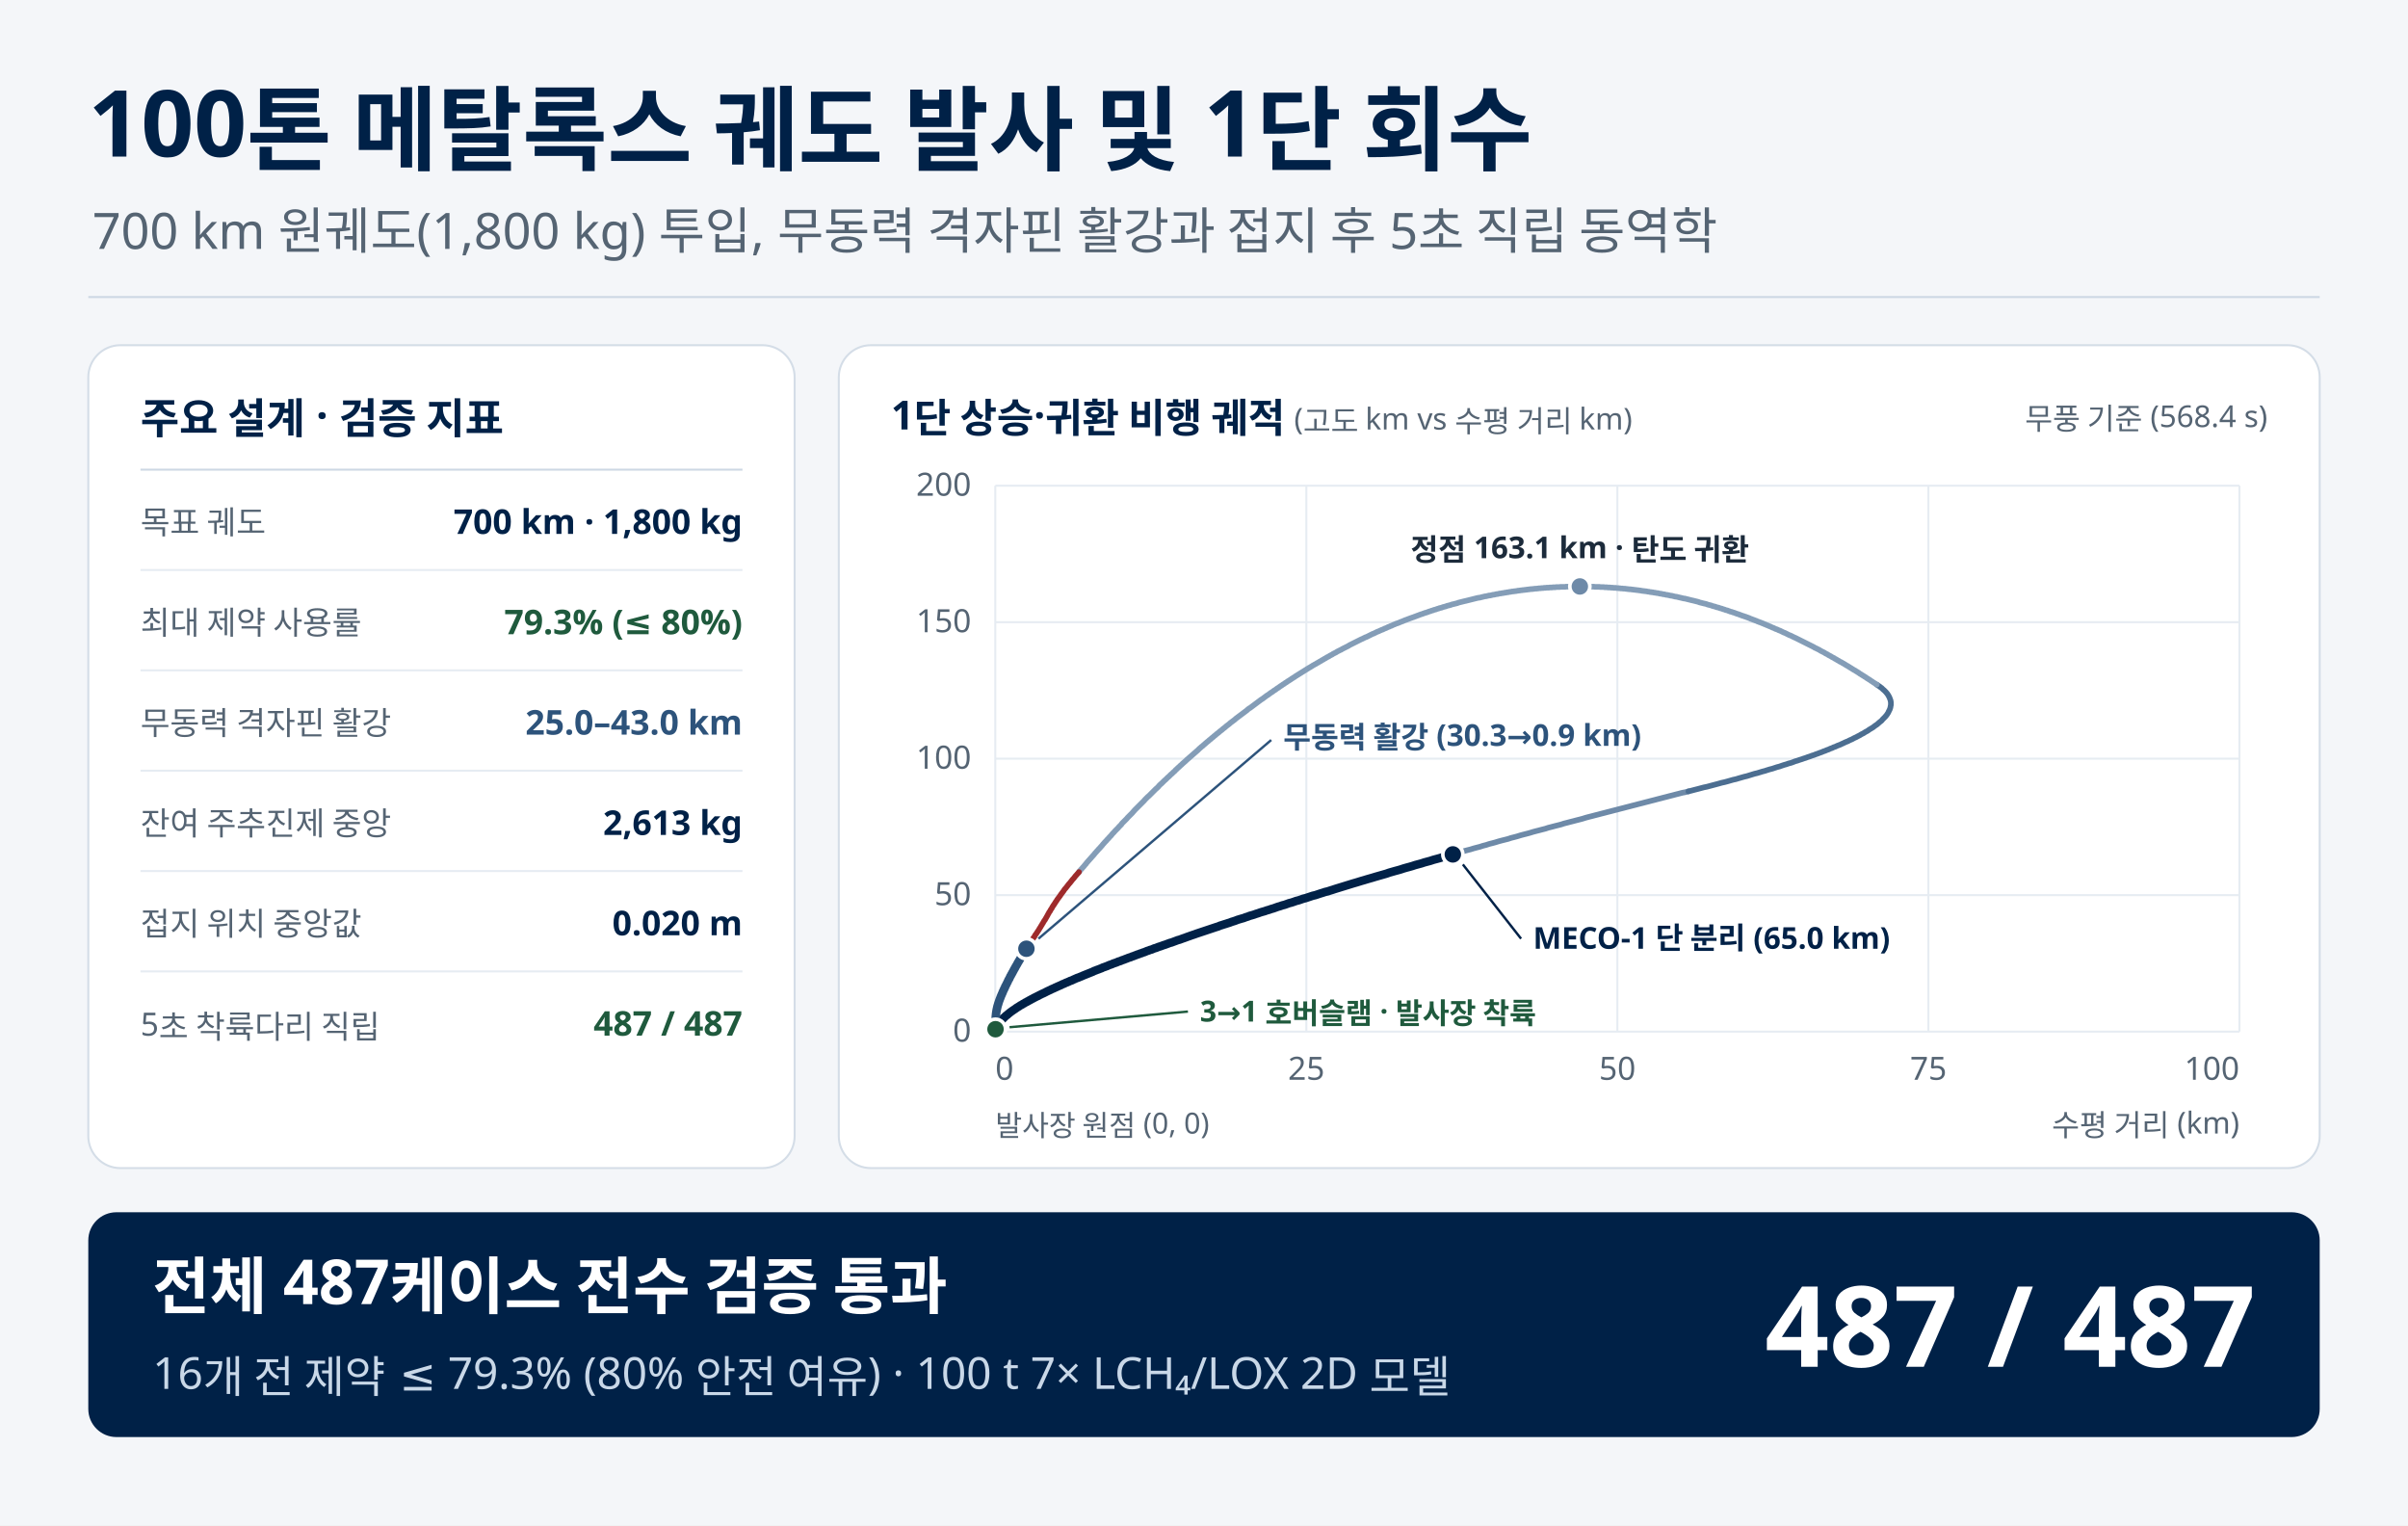
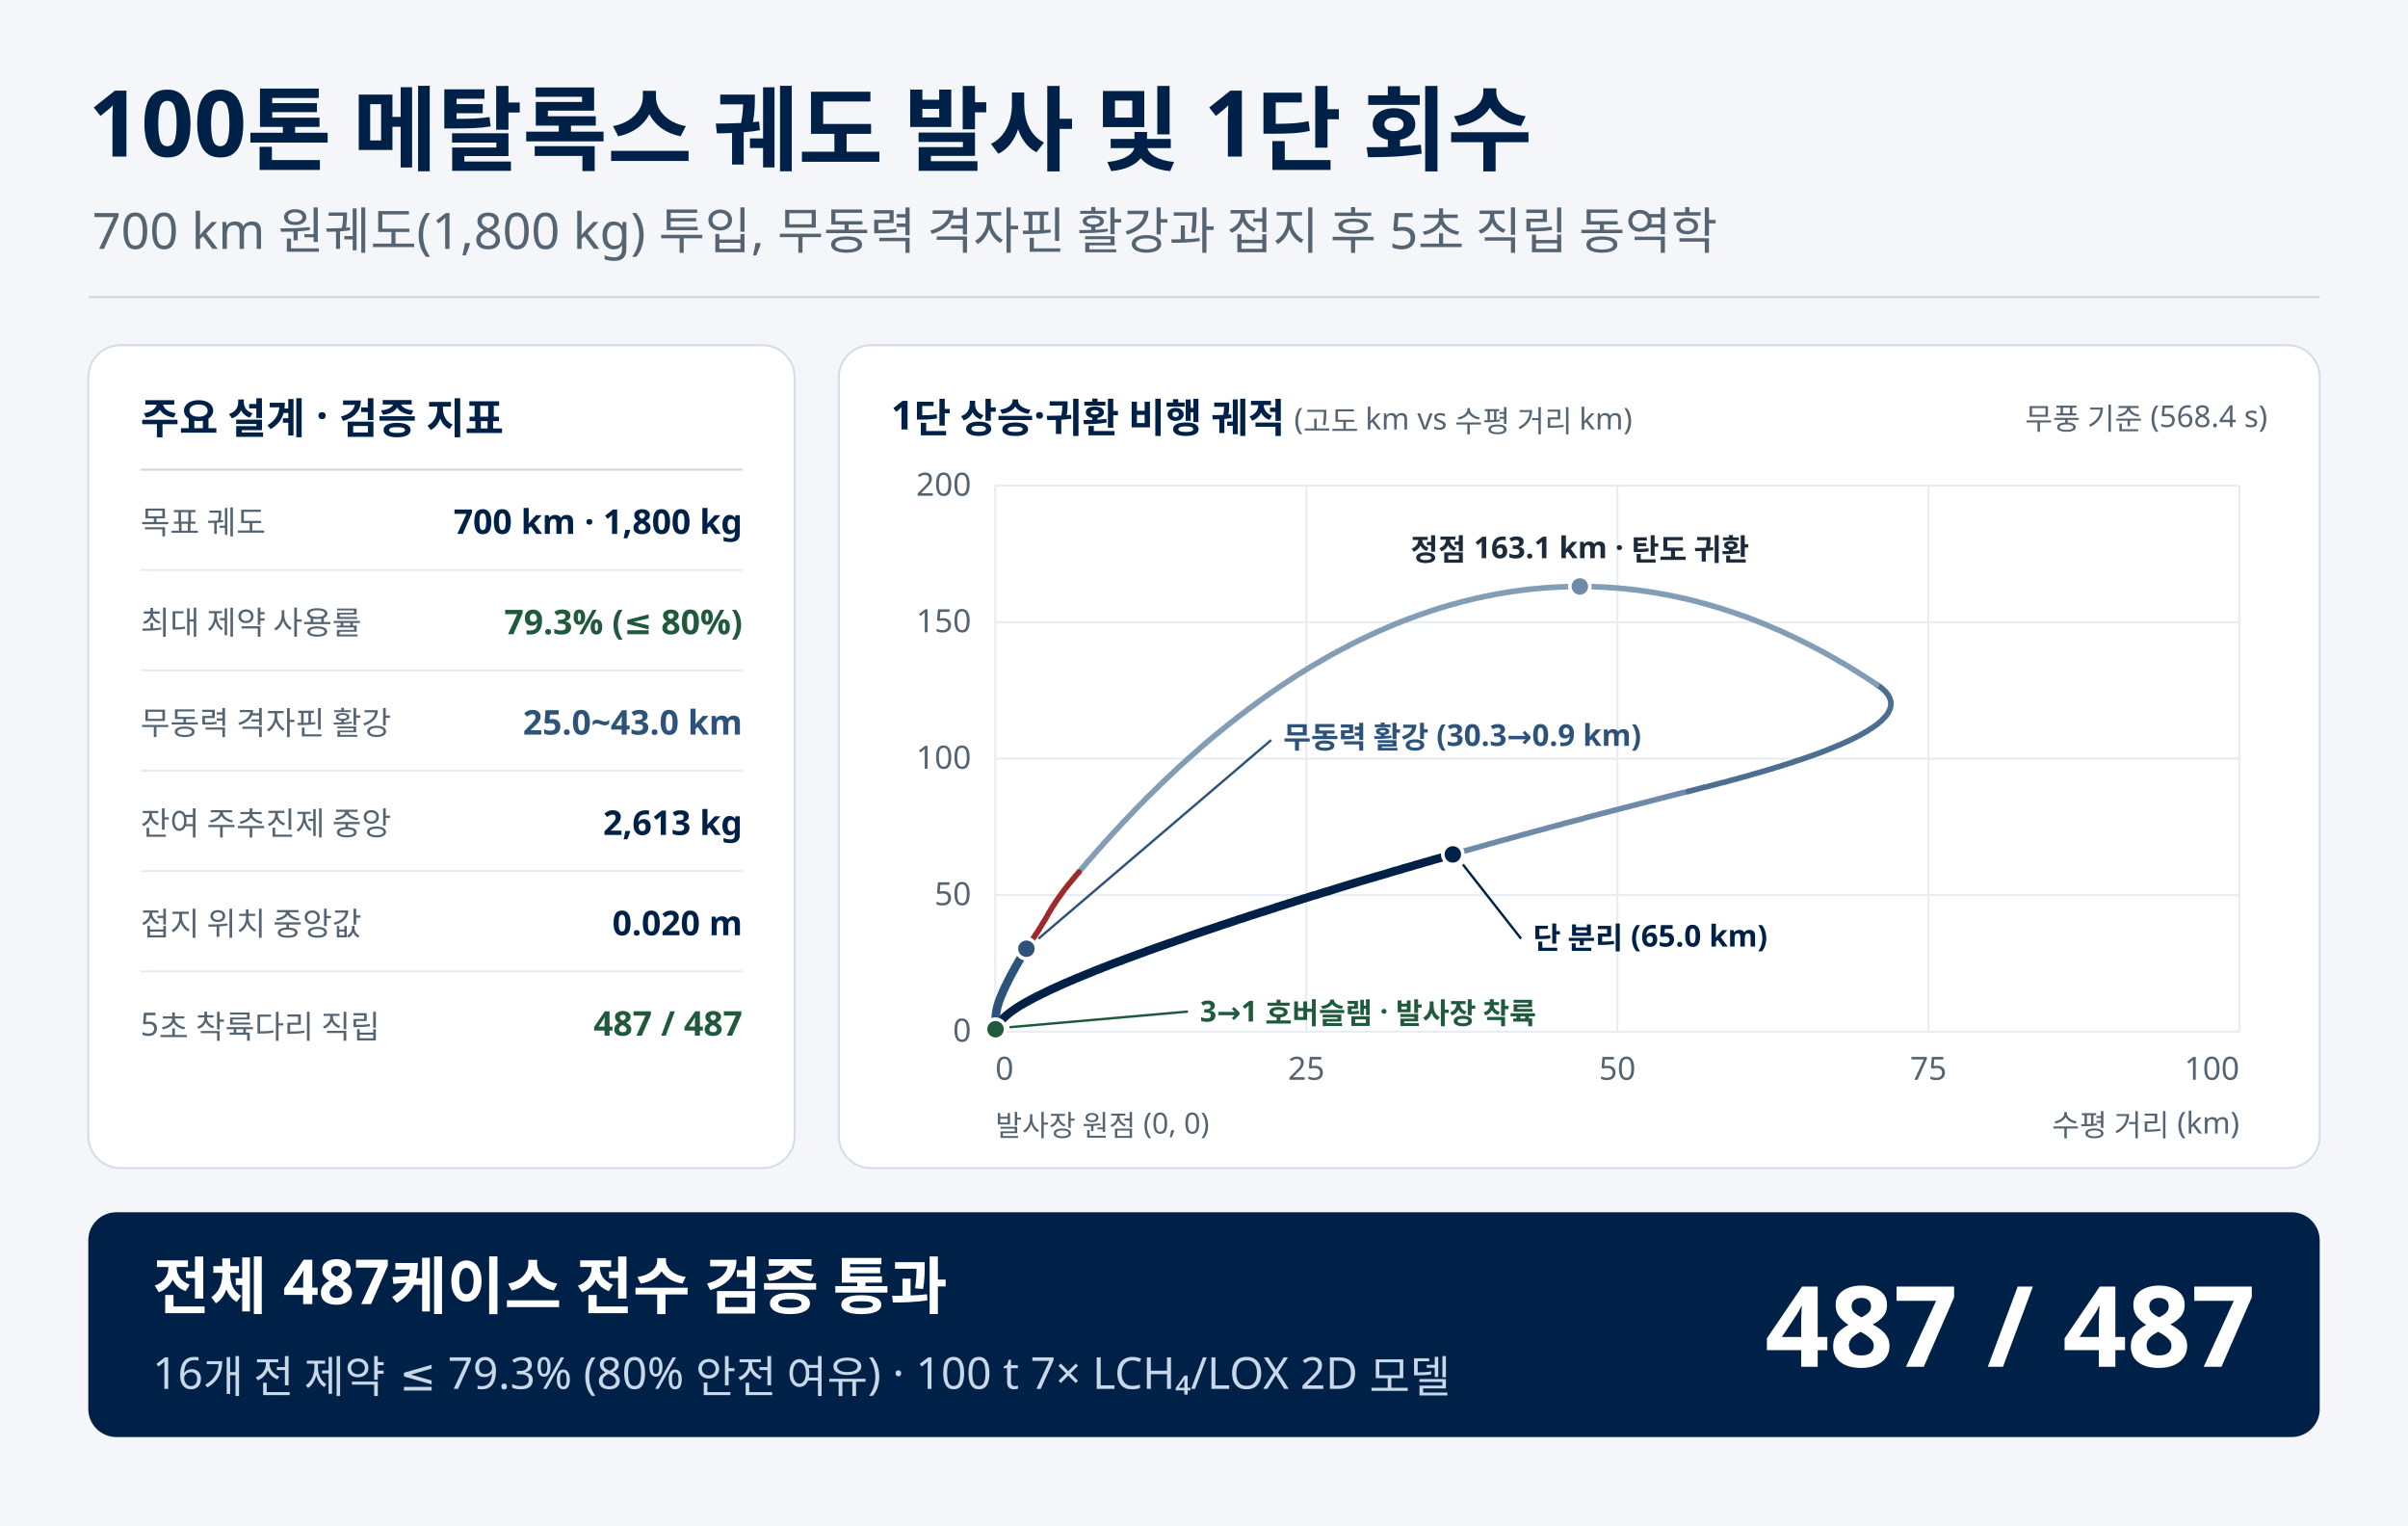
<svg xmlns="http://www.w3.org/2000/svg" width="1200" height="760" viewBox="0 0 1200 760" role="img" aria-labelledby="title desc">
  <style>text{font-family:'Noto Sans KR','Malgun Gothic','Apple SD Gothic Neo','Segoe UI',sans-serif;font-variant-numeric:tabular-nums}</style>
  <rect width="1200" height="760" fill="#F4F6F9" />
  <text x="44" y="78" font-size="46" fill="#002147" font-weight="750">100톤 메탈록스 궤도 발사 및 1단 회수</text>
  <text x="46" y="124" font-size="25" fill="#556473">700 km 원궤도(1,800 kg) 투입, 무동력 격자핀 활강과 접지 후 5초 직립 동역학</text>
  <line x1="44" y1="148" x2="1156" y2="148" stroke="#CDD8E4" stroke-width="1" />
  <rect x="44" y="172" width="352" height="410" rx="16" fill="#FFFFFF" stroke="#D4DDE7" stroke-width="1" />
  <text x="70" y="216" font-size="21" fill="#002147" font-weight="700">주요 설계 · 검증 지표</text>
  <line x1="70" y1="234" x2="370" y2="234" stroke="#CDD8E4" stroke-width="1" />
  <text x="70" y="266" font-size="16" fill="#556473">목표 궤도</text>
  <text x="370" y="266" font-size="17" fill="#002147" font-weight="700" text-anchor="end">700 km · 1,800 kg</text>
  <line x1="70" y1="284" x2="370" y2="284" stroke="#E6ECF2" stroke-width="1" />
  <text x="70" y="316" font-size="16" fill="#556473">최대 제약 사용률</text>
  <text x="370" y="316" font-size="17" fill="#1F5A3D" font-weight="700" text-anchor="end">79.3% (≤ 80%)</text>
  <line x1="70" y1="334" x2="370" y2="334" stroke="#E6ECF2" stroke-width="1" />
  <text x="70" y="366" font-size="16" fill="#556473">무동력 격자핀 활강</text>
-   <text x="370" y="366" font-size="17" fill="#2D537B" font-weight="700" text-anchor="end">25.0–43.0 km</text>
+   <text x="370" y="366" font-size="17" fill="#2D537B" font-weight="700" text-anchor="end">25.0~43.0 km</text>
  <line x1="70" y1="384" x2="370" y2="384" stroke="#E6ECF2" stroke-width="1" />
  <text x="70" y="416" font-size="16" fill="#556473">잔여 주추진제 중앙</text>
  <text x="370" y="416" font-size="17" fill="#002147" font-weight="700" text-anchor="end">2,613 kg</text>
  <line x1="70" y1="434" x2="370" y2="434" stroke="#E6ECF2" stroke-width="1" />
  <text x="70" y="466" font-size="16" fill="#556473">접지 위치 중앙값</text>
  <text x="370" y="466" font-size="17" fill="#002147" font-weight="700" text-anchor="end">0.020 m</text>
  <line x1="70" y1="484" x2="370" y2="484" stroke="#E6ECF2" stroke-width="1" />
  <text x="70" y="516" font-size="16" fill="#556473">5초 착륙다리 직립</text>
  <text x="370" y="516" font-size="17" fill="#1F5A3D" font-weight="700" text-anchor="end">487 / 487</text>
  <rect x="418" y="172" width="738" height="410" rx="16" fill="#FFFFFF" stroke="#D4DDE7" stroke-width="1" />
  <text x="444" y="214" font-size="20" fill="#002147" font-weight="700">1단 상승·귀환 비행 궤적 <tspan font-size="15" fill="#556473" font-weight="400">(고도 km vs 수평 거리 km)</tspan>
  </text>
  <text x="1130" y="214" font-size="15" fill="#556473" text-anchor="end">무풍 기준 (568.4 s)</text>
  <line x1="496" y1="514.0" x2="1116" y2="514.0" stroke="#E6ECF2" stroke-width="1" />
  <text x="484" y="519.0" font-size="16" fill="#556473" text-anchor="end">0</text>
  <line x1="496" y1="446.0" x2="1116" y2="446.0" stroke="#E6ECF2" stroke-width="1" />
  <text x="484" y="451.0" font-size="16" fill="#556473" text-anchor="end">50</text>
  <line x1="496" y1="378.0" x2="1116" y2="378.0" stroke="#E6ECF2" stroke-width="1" />
  <text x="484" y="383.0" font-size="16" fill="#556473" text-anchor="end">100</text>
  <line x1="496" y1="310.0" x2="1116" y2="310.0" stroke="#E6ECF2" stroke-width="1" />
  <text x="484" y="315.0" font-size="16" fill="#556473" text-anchor="end">150</text>
  <line x1="496" y1="242.0" x2="1116" y2="242.0" stroke="#E6ECF2" stroke-width="1" />
  <text x="484" y="247.0" font-size="16" fill="#556473" text-anchor="end">200</text>
  <line x1="496.0" y1="242" x2="496.0" y2="514" stroke="#E6ECF2" stroke-width="1" />
  <text x="496.0" y="538" font-size="16" fill="#556473" text-anchor="start">0</text>
  <line x1="651.0" y1="242" x2="651.0" y2="514" stroke="#E6ECF2" stroke-width="1" />
  <text x="651.0" y="538" font-size="16" fill="#556473" text-anchor="middle">25</text>
  <line x1="806.0" y1="242" x2="806.0" y2="514" stroke="#E6ECF2" stroke-width="1" />
  <text x="806.0" y="538" font-size="16" fill="#556473" text-anchor="middle">50</text>
  <line x1="961.0" y1="242" x2="961.0" y2="514" stroke="#E6ECF2" stroke-width="1" />
  <text x="961.0" y="538" font-size="16" fill="#556473" text-anchor="middle">75</text>
  <line x1="1116.0" y1="242" x2="1116.0" y2="514" stroke="#E6ECF2" stroke-width="1" />
  <text x="1116.0" y="538" font-size="16" fill="#556473" text-anchor="end">100</text>
  <polyline points="496.0,514.0 496.0,514.0 496.0,514.0 496.0,514.0 496.0,514.0 496.0,514.0 496.0,514.0 496.0,514.0 496.0,514.0 496.0,514.0 496.0,514.0 496.0,514.0 496.0,514.0 496.0,513.9 496.0,513.9 496.0,513.9 496.0,513.9 496.0,513.9 496.0,513.9 496.0,513.9 496.0,513.9 496.0,513.9 496.0,513.9 496.0,513.9 496.0,513.9 496.0,513.8 496.0,513.8 496.0,513.8 496.0,513.8 496.0,513.8 496.0,513.8 496.0,513.8 496.0,513.7 496.0,513.7 496.0,513.7 496.0,513.7 496.0,513.7 496.0,513.7 496.0,513.7 496.0,513.6 496.0,513.6 496.0,513.6 496.0,513.6 496.0,513.6 496.0,513.5 496.0,513.5 496.0,513.5 496.0,513.5 496.0,513.4 496.0,513.4 496.0,513.4 496.0,513.4 496.0,513.4 496.0,513.3 496.0,513.3 496.0,513.3 496.0,513.2 496.0,513.2 496.0,513.2 496.0,513.2 496.0,513.1 496.0,513.1 496.0,513.1 496.0,513.0 496.0,513.0 496.0,513.0 496.1,512.9 496.1,512.9 496.1,512.9 496.1,512.8 496.1,512.8 496.1,512.8 496.1,512.7 496.1,512.7 496.1,512.7 496.1,512.6 496.1,512.6 496.2,512.6 496.2,512.5 496.2,512.5 496.2,512.4 496.2,512.4 496.2,512.4 496.3,512.3 496.3,512.3 496.3,512.2 496.3,512.2 496.3,512.1 496.3,512.1 496.4,512.1 496.4,512.0 496.4,512.0 496.4,511.9 496.5,511.9 496.5,511.8 496.5,511.8 496.5,511.7 496.6,511.7 496.6,511.6 496.6,511.6 496.6,511.5 496.7,511.5 496.7,511.4 496.7,511.4 496.8,511.3 496.8,511.3 496.8,511.2 496.9,511.1 496.9,511.1 496.9,511.0 497.0,511.0 497.0,510.9 497.0,510.9 497.1,510.8 497.1,510.7 497.2,510.7 497.2,510.6 497.2,510.6 497.3,510.5 497.3,510.4 497.4,510.4 497.4,510.3 497.5,510.2 497.5,510.2 497.5,510.1 497.6,510.0 497.6,510.0 497.7,509.9 497.8,509.8 497.8,509.8 497.9,509.7 497.9,509.6 498.0,509.6 498.0,509.5 498.1,509.4 498.1,509.3 498.2,509.3 498.3,509.2 498.3,509.1 498.4,509.1 498.5,509.0 498.5,508.9 498.6,508.8 498.7,508.7 498.7,508.7 498.8,508.6 498.9,508.5 499.0,508.4 499.0,508.3 499.1,508.3 499.2,508.2 499.3,508.1 499.3,508.0 499.4,507.9 499.5,507.8 499.6,507.8 499.7,507.7 499.8,507.6 499.8,507.5 499.9,507.4 500.0,507.3 500.1,507.2 500.2,507.1 500.3,507.1 500.4,507.0 500.5,506.9 500.6,506.8 500.7,506.7 500.8,506.6 500.9,506.5 501.0,506.4 501.1,506.3 501.2,506.2 501.3,506.1 501.4,506.0 501.5,506.0 501.6,505.9 501.8,505.8 501.9,505.7 502.0,505.6 502.1,505.5 502.2,505.4 502.3,505.3 502.4,505.2 502.6,505.1 502.7,505.0 502.8,504.9 502.9,504.8 503.1,504.7 503.2,504.6 503.3,504.5 503.4,504.4 503.6,504.3 503.7,504.2 503.8,504.1 504.0,504.0 504.1,503.9 504.3,503.8 504.4,503.7 504.5,503.6 504.7,503.5 504.8,503.4 505.0,503.3 505.1,503.2 505.3,503.1 505.4,503.0 505.6,502.9 505.7,502.8 505.9,502.7 506.0,502.6 506.2,502.5 506.4,502.3 506.5,502.2 506.7,502.1 506.9,502.0 507.0,501.9 507.2,501.8 507.4,501.7 507.5,501.6 507.7,501.5 507.9,501.4 508.1,501.2 508.3,501.1 508.4,501.0 508.6,500.9 508.8,500.8 509.0,500.7 509.2,500.6 509.4,500.5 509.6,500.3 509.8,500.2 510.0,500.1 510.2,500.0 510.4,499.9 510.6,499.8 510.8,499.6 511.0,499.5 511.2,499.4 511.4,499.3 511.7,499.2 511.9,499.0 512.1,498.9 512.3,498.8 512.6,498.7 512.8,498.5 513.0,498.4 513.2,498.3 513.5,498.2 513.7,498.0 514.0,497.9 514.2,497.8 514.5,497.6 514.7,497.5 515.0,497.4 515.2,497.2 515.5,497.1 515.7,497.0 516.0,496.8 516.3,496.7 516.5,496.6 516.8,496.4 517.1,496.3 517.4,496.2 517.6,496.0 517.9,495.9 518.2,495.7 518.5,495.6 518.8,495.4 519.1,495.3 519.4,495.1 519.7,495.0 520.0,494.9 520.3,494.7 520.6,494.6 520.9,494.4 521.2,494.3 521.5,494.1 521.9,493.9 522.2,493.8 522.5,493.6 522.8,493.5 523.2,493.3 523.5,493.2 523.8,493.0 524.2,492.8 524.5,492.7 524.9,492.5 525.2,492.4 525.6,492.2 525.9,492.0 526.3,491.9 526.7,491.7 527.0,491.5 527.4,491.4 527.8,491.2 528.2,491.0 528.6,490.9 528.9,490.7 529.3,490.5 529.7,490.3 530.1,490.2 530.5,490.0 530.9,489.8 531.3,489.6 531.7,489.5 532.1,489.3 532.6,489.1 533.0,488.9 533.4,488.7 533.8,488.6 534.3,488.4 534.7,488.2 535.1,488.0 535.6,487.8 536.0,487.6 536.5,487.4 536.9,487.2 537.4,487.1 537.8,486.9 538.3,486.7 538.8,486.5 539.3,486.3 539.7,486.1 540.2,485.9 540.7,485.7 541.2,485.5 541.7,485.3 542.2,485.1 542.7,484.9 543.2,484.7 543.7,484.5 544.2,484.3 544.7,484.1 545.2,483.8 545.8,483.6 546.3,483.4 546.8,483.2 547.4,483.0 547.9,482.8 548.4,482.6 549.0,482.4 549.5,482.1 550.1,481.9 550.7,481.7 551.2,481.5 551.8,481.3 552.4,481.0 552.9,480.8 553.5,480.6 554.1,480.4 554.7,480.1 555.3,479.9 555.9,479.7 556.5,479.5 557.1,479.2 557.7,479.0 558.4,478.8 559.0,478.5 559.6,478.3 560.2,478.1 560.9,477.8 561.5,477.6 562.2,477.3 562.8,477.1 563.5,476.9 564.1,476.6 564.8,476.4 565.5,476.1 566.1,475.9 566.8,475.6 567.5,475.4 568.2,475.1 568.9,474.9 569.6,474.6 570.3,474.4 571.0,474.1 571.7,473.8 572.4,473.6 573.1,473.3 573.9,473.1 574.6,472.8 575.3,472.5 576.1,472.3 576.8,472.0 577.6,471.7 578.3,471.5 579.1,471.2 579.9,470.9 580.6,470.7 581.4,470.4 582.2,470.1 583.0,469.8 583.8,469.6 584.6,469.3 585.4,469.0 586.2,468.7 587.0,468.4 587.8,468.2 588.6,467.9 589.4,467.6 590.3,467.3 591.1,467.0 591.9,466.7 592.8,466.4 593.6,466.1 594.5,465.8 595.4,465.5 596.2,465.2 597.1,464.9 598.0,464.6 598.9,464.3 599.8,464.0 600.7,463.7 601.6,463.4 602.5,463.1 603.4,462.8 604.3,462.5 605.2,462.2 606.1,461.9 607.1,461.6 608.0,461.2 609.0,460.9 609.9,460.6 610.9,460.3 611.8,460.0 612.8,459.7 613.8,459.3 614.8,459.0 615.7,458.7 616.7,458.3 617.7,458.0 618.7,457.7 619.8,457.4 620.8,457.0 621.8,456.7 622.8,456.3 623.9,456.0 624.9,455.7 626.0,455.3 627.0,455.0 628.1,454.6 629.1,454.3 630.2,454.0 631.3,453.6 632.4,453.3 633.5,452.9 634.6,452.6 635.7,452.2 636.8,451.8 637.9,451.5 639.0,451.1 640.2,450.8 641.3,450.4 642.4,450.0 643.6,449.7 644.8,449.3 645.9,448.9 647.1,448.6 648.3,448.2 649.4,447.8 650.6,447.5 651.8,447.1 653.0,446.7 654.2,446.3 655.5,446.0 656.7,445.6 657.9,445.2 659.2,444.8 660.4,444.4 661.7,444.1 662.9,443.7 664.2,443.3 665.4,442.9 666.7,442.5 668.0,442.1 669.3,441.7 670.6,441.3 671.9,440.9 673.2,440.5 674.5,440.1 675.9,439.7 677.2,439.3 678.5,438.9 679.9,438.5 681.2,438.1 682.6,437.7 684.0,437.3 685.3,436.9 686.7,436.5 688.1,436.1 689.5,435.7 690.9,435.3 692.3,434.8 693.7,434.4 695.1,434.0 696.6,433.6 698.0,433.2 699.5,432.7 700.9,432.3 702.4,431.9 703.8,431.5 705.3,431.0 706.8,430.6 708.3,430.2 709.8,429.7 711.3,429.3 712.8,428.9 714.3,428.4 715.8,428.0 717.3,427.6 718.9,427.1 720.4,426.7 722.0,426.2 723.5,425.8 725.0,425.4" fill="none" stroke="#002147" stroke-width="4.2" stroke-linecap="round" stroke-linejoin="round" />
  <polyline points="725.0,425.4 726.6,424.9 728.1,424.5 729.7,424.0 731.2,423.6 732.8,423.2 734.4,422.7 735.9,422.3 737.5,421.9 739.0,421.4 740.6,421.0 742.1,420.5 743.7,420.1 745.2,419.7 746.8,419.2 748.3,418.8 749.9,418.4 751.5,418.0 753.0,417.5 754.6,417.1 756.1,416.7 757.7,416.2 759.2,415.8 760.8,415.4 762.3,415.0 763.9,414.5 765.4,414.1 767.0,413.7 768.5,413.3 770.1,412.9 771.6,412.4 773.2,412.0 774.7,411.6 776.3,411.2 777.9,410.8 779.4,410.3 781.0,409.9 782.5,409.5 784.1,409.1 785.6,408.7 787.2,408.3 788.7,407.9 790.3,407.4 791.8,407.0 793.4,406.6 794.9,406.2 796.5,405.8 798.0,405.4 799.6,405.0 801.1,404.6 802.7,404.2 804.2,403.8 805.8,403.4 807.3,403.0 808.9,402.6 810.4,402.2 812.0,401.8 813.5,401.4 815.1,401.0 816.6,400.6 818.2,400.2 819.7,399.8 821.3,399.4 822.8,399.0 824.4,398.6 825.9,398.2 827.5,397.8 829.0,397.4 830.6,397.0 832.1,396.6 833.7,396.2 835.2,395.8 836.8,395.4 838.3,395.0 839.9,394.7 841.4,394.3" fill="none" stroke="#6E8AA8" stroke-width="2.8" stroke-linecap="round" stroke-linejoin="round" />
  <polyline points="841.4,394.3 843.0,393.9 844.5,393.5 846.1,393.1 847.6,392.7 849.1,392.3 850.6,392.0 852.1,391.6 853.6,391.2 855.1,390.8 856.6,390.4 858.0,390.0 859.4,389.7 860.9,389.3 862.3,388.9 863.7,388.5 865.1,388.2 866.4,387.8 867.8,387.4 869.2,387.0 870.5,386.7 871.8,386.3 873.1,385.9 874.4,385.5 875.7,385.2 877.0,384.8 878.3,384.4 879.5,384.1 880.7,383.7 882.0,383.3 883.2,383.0 884.4,382.6 885.6,382.2 886.8,381.9 887.9,381.5 889.1,381.1 890.2,380.8 891.3,380.4 892.5,380.1 893.6,379.7 894.6,379.3 895.7,379.0 896.8,378.6 897.8,378.3 898.9,377.9 899.9,377.6 900.9,377.2 901.9,376.9 902.9,376.5 903.9,376.2 904.9,375.8 905.8,375.5 906.8,375.1 907.7,374.8 908.6,374.4 909.5,374.1 910.4,373.7 911.3,373.4 912.1,373.0 913.0,372.7 913.8,372.3 914.7,372.0 915.5,371.6 916.3,371.3 917.1,371.0 917.9,370.6 918.6,370.3 919.4,369.9 920.1,369.6 920.9,369.3 921.6,368.9 922.3,368.6 923.0,368.3 923.7,367.9 924.3,367.6 925.0,367.3 925.7,366.9 926.3,366.6 926.9,366.3 927.5,365.9 928.1,365.6 928.7,365.3 929.3,364.9 929.8,364.6 930.4,364.3 930.9,364.0 931.4,363.6 931.9,363.3 932.4,363.0 932.9,362.7 933.4,362.4 933.9,362.0 934.3,361.7 934.7,361.4 935.2,361.1 935.6,360.8 936.0,360.4 936.4,360.1 936.7,359.8 937.1,359.5 937.5,359.2 937.8,358.9 938.1,358.5 938.4,358.2 938.7,357.9 939.0,357.6 939.3,357.3 939.6,357.0 939.8,356.7 940.1,356.4 940.3,356.1 940.5,355.8 940.7,355.5 940.9,355.2 941.1,354.8 941.2,354.5 941.4,354.2 941.5,353.9 941.7,353.6 941.8,353.3 941.9,353.0 942.0,352.7 942.1,352.4 942.1,352.1 942.2,351.8 942.2,351.6 942.3,351.3 942.3,351.0 942.3,350.7 942.3,350.4 942.3,350.1 942.3,349.8 942.2,349.5 942.2,349.2 942.1,348.9 942.0,348.6 941.9,348.3 941.8,348.1 941.7,347.8 941.6,347.5 941.4,347.2 941.3,346.9 941.1,346.6 941.0,346.4 940.8,346.1 940.6,345.8 940.4,345.5 940.1,345.2 939.9,344.9 939.7,344.7 939.4,344.4 939.1,344.1 938.8,343.8 938.5,343.6 938.2,343.3 937.9,343.0 937.6,342.7 937.2,342.5 936.9,342.2 936.5,341.9 936.1,341.7 935.7,341.4 935.3,341.1" fill="none" stroke="#4C6E91" stroke-width="2.8" stroke-linecap="round" stroke-linejoin="round" />
  <polyline points="935.3,341.1 934.9,340.9 934.5,340.6 934.1,340.3 933.7,340.1 933.3,339.8 932.9,339.5 932.5,339.3 932.1,339.0 931.7,338.7 931.3,338.5 930.9,338.2 930.5,338.0 930.1,337.7 929.7,337.4 929.3,337.2 928.9,336.9 928.5,336.7 928.1,336.4 927.7,336.2 927.3,335.9 926.9,335.7 926.5,335.4 926.1,335.1 925.7,334.9 925.3,334.6 924.9,334.4 924.5,334.1 924.1,333.9 923.7,333.7 923.3,333.4 922.9,333.2 922.5,332.9 922.1,332.7 921.7,332.4 921.3,332.2 920.9,331.9 920.5,331.7 920.1,331.5 919.7,331.2 919.3,331.0 918.9,330.7 918.5,330.5 918.1,330.3 917.7,330.0 917.2,329.8 916.8,329.6 916.4,329.3 916.0,329.1 915.6,328.9 915.2,328.6 914.8,328.4 914.4,328.2 914.0,327.9 913.6,327.7 913.2,327.5 912.8,327.3 912.4,327.0 912.0,326.8 911.6,326.6 911.2,326.4 910.8,326.1 910.4,325.9 910.0,325.7 909.6,325.5 909.2,325.2 908.8,325.0 908.4,324.8 908.0,324.6 907.6,324.4 907.2,324.2 906.8,323.9 906.4,323.7 906.0,323.5 905.6,323.3 905.2,323.1 904.8,322.9 904.3,322.7 903.9,322.4 903.5,322.2 903.1,322.0 902.7,321.8 902.3,321.6 901.9,321.4 901.5,321.2 901.1,321.0 900.7,320.8 900.3,320.6 899.9,320.4 899.5,320.2 899.1,320.0 898.7,319.8 898.3,319.6 897.9,319.4 897.5,319.2 897.1,319.0 896.7,318.8 896.3,318.6 895.9,318.4 895.5,318.2 895.1,318.0 894.7,317.8 894.2,317.6 893.8,317.4 893.4,317.2 893.0,317.0 892.6,316.8 892.2,316.6 891.8,316.5 891.4,316.3 891.0,316.1 890.6,315.9 890.2,315.7 889.8,315.5 889.4,315.3 889.0,315.2 888.6,315.0 888.2,314.8 887.8,314.6 887.4,314.4 887.0,314.2 886.6,314.1 886.2,313.9 885.8,313.7 885.3,313.5 884.9,313.4 884.5,313.2 884.1,313.0 883.7,312.8 883.3,312.7 882.9,312.5 882.5,312.3 882.1,312.1 881.7,312.0 881.3,311.8 880.9,311.6 880.5,311.5 880.1,311.3 879.7,311.1 879.3,311.0 878.9,310.8 878.5,310.6 878.1,310.5 877.7,310.3 877.2,310.1 876.8,310.0 876.4,309.8 876.0,309.7 875.6,309.5 875.2,309.3 874.8,309.2 874.4,309.0 874.0,308.9 873.6,308.7 873.2,308.6 872.8,308.4 872.4,308.3 872.0,308.1 871.6,307.9 871.2,307.8 870.8,307.6 870.4,307.5 870.0,307.3 869.5,307.2 869.1,307.0 868.7,306.9 868.3,306.8 867.9,306.6 867.5,306.5 867.1,306.3 866.7,306.2 866.3,306.0 865.9,305.9 865.5,305.8 865.1,305.6 864.7,305.5 864.3,305.3 863.9,305.2 863.5,305.1 863.1,304.9 862.6,304.8 862.2,304.7 861.8,304.5 861.4,304.4 861.0,304.2 860.6,304.1 860.2,304.0 859.8,303.9 859.4,303.7 859.0,303.6 858.6,303.5 858.2,303.3 857.8,303.2 857.4,303.1 857.0,303.0 856.6,302.8 856.2,302.7 855.7,302.6 855.3,302.5 854.9,302.3 854.5,302.2 854.1,302.1 853.7,302.0 853.3,301.9 852.9,301.7 852.5,301.6 852.1,301.5 851.7,301.4 851.3,301.3 850.9,301.2 850.5,301.0 850.1,300.9 849.7,300.8 849.2,300.7 848.8,300.6 848.4,300.5 848.0,300.4 847.6,300.3 847.2,300.2 846.8,300.1 846.4,299.9 846.0,299.8 845.6,299.7 845.2,299.6 844.8,299.5 844.4,299.4 844.0,299.3 843.6,299.2 843.1,299.1 842.7,299.0 842.3,298.9 841.9,298.8 841.5,298.7 841.1,298.6 840.7,298.5 840.3,298.4 839.9,298.3 839.5,298.2 839.1,298.2 838.7,298.1 838.3,298.0 837.9,297.9 837.5,297.8 837.0,297.7 836.6,297.6 836.2,297.5 835.8,297.4 835.4,297.3 835.0,297.3 834.6,297.2 834.2,297.1 833.8,297.0 833.4,296.9 833.0,296.8 832.6,296.8 832.2,296.7 831.8,296.6 831.3,296.5 830.9,296.4 830.5,296.4 830.1,296.3 829.7,296.2 829.3,296.1 828.9,296.1 828.5,296.0 828.1,295.9 827.7,295.8 827.3,295.8 826.9,295.7 826.5,295.6 826.1,295.5 825.7,295.5 825.2,295.4 824.8,295.3 824.4,295.3 824.0,295.2 823.6,295.1 823.2,295.1 822.8,295.0 822.4,295.0 822.0,294.9 821.6,294.8 821.2,294.8 820.8,294.7 820.4,294.6 820.0,294.6 819.5,294.5 819.1,294.5 818.7,294.4 818.3,294.4 817.9,294.3 817.5,294.2 817.1,294.2 816.7,294.1 816.3,294.1 815.9,294.0 815.5,294.0 815.1,293.9 814.7,293.9 814.2,293.8 813.8,293.8 813.4,293.7 813.0,293.7 812.6,293.6 812.2,293.6 811.8,293.6 811.4,293.5 811.0,293.5 810.6,293.4 810.2,293.4 809.8,293.3 809.4,293.3 809.0,293.3 808.5,293.2 808.1,293.2 807.7,293.2 807.3,293.1 806.9,293.1 806.5,293.0 806.1,293.0 805.7,293.0 805.3,292.9 804.9,292.9 804.5,292.9 804.1,292.9 803.7,292.8 803.3,292.8 802.8,292.8 802.4,292.7 802.0,292.7 801.6,292.7 801.2,292.7 800.8,292.6 800.4,292.6 800.0,292.6 799.6,292.6 799.2,292.5 798.8,292.5 798.4,292.5 798.0,292.5 797.5,292.5 797.1,292.4 796.7,292.4 796.3,292.4 795.9,292.4 795.5,292.4 795.1,292.4 794.7,292.4 794.3,292.3 793.9,292.3 793.5,292.3 793.1,292.3 792.7,292.3 792.2,292.3 791.8,292.3 791.4,292.3 791.0,292.3 790.6,292.3 790.2,292.3 789.8,292.2 789.4,292.2 789.0,292.2 788.6,292.2 788.2,292.2 787.8,292.2 787.4,292.2 787.0,292.2 786.5,292.2 786.1,292.2 785.7,292.2 785.3,292.2 784.9,292.2 784.5,292.3 784.1,292.3 783.7,292.3 783.3,292.3 782.9,292.3 782.5,292.3 782.1,292.3 781.7,292.3 781.2,292.3 780.8,292.3 780.4,292.3 780.0,292.4 779.6,292.4 779.2,292.4 778.8,292.4 778.4,292.4 778.0,292.4 777.6,292.4 777.2,292.5 776.8,292.5 776.4,292.5 775.9,292.5 775.5,292.5 775.1,292.6 774.7,292.6 774.3,292.6 773.9,292.6 773.5,292.7 773.1,292.7 772.7,292.7 772.3,292.7 771.9,292.8 771.5,292.8 771.1,292.8 770.7,292.8 770.2,292.9 769.8,292.9 769.4,292.9 769.0,293.0 768.6,293.0 768.2,293.0 767.8,293.1 767.4,293.1 767.0,293.1 766.6,293.2 766.2,293.2 765.8,293.3 765.4,293.3 764.9,293.3 764.5,293.4 764.1,293.4 763.7,293.5 763.3,293.5 762.9,293.5 762.5,293.6 762.1,293.6 761.7,293.7 761.3,293.7 760.9,293.8 760.5,293.8 760.1,293.9 759.7,293.9 759.2,294.0 758.8,294.0 758.4,294.1 758.0,294.1 757.6,294.2 757.2,294.2 756.8,294.3 756.4,294.3 756.0,294.4 755.6,294.5 755.2,294.5 754.8,294.6 754.4,294.6 754.0,294.7 753.5,294.7 753.1,294.8 752.7,294.9 752.3,294.9 751.9,295.0 751.5,295.1 751.1,295.1 750.7,295.2 750.3,295.3 749.9,295.3 749.5,295.4 749.1,295.5 748.7,295.5 748.3,295.6 747.8,295.7 747.4,295.7 747.0,295.8 746.6,295.9 746.2,296.0 745.8,296.0 745.4,296.1 745.0,296.2 744.6,296.3 744.2,296.3 743.8,296.4 743.4,296.5 743.0,296.6 742.6,296.7 742.1,296.7 741.7,296.8 741.3,296.9 740.9,297.0 740.5,297.1 740.1,297.1 739.7,297.2 739.3,297.3 738.9,297.4 738.5,297.5 738.1,297.6 737.7,297.7 737.3,297.8 736.9,297.8 736.5,297.9 736.0,298.0 735.6,298.1 735.2,298.2 734.8,298.3 734.4,298.4 734.0,298.5 733.6,298.6 733.2,298.7 732.8,298.8 732.4,298.9 732.0,299.0 731.6,299.1 731.2,299.2 730.8,299.3 730.4,299.4 729.9,299.5 729.5,299.6 729.1,299.7 728.7,299.8 728.3,299.9 727.9,300.0 727.5,300.1 727.1,300.2 726.7,300.3 726.3,300.5 725.9,300.6 725.5,300.7 725.1,300.8 724.7,300.9 724.3,301.0 723.8,301.1 723.4,301.2 723.0,301.4 722.6,301.5 722.2,301.6 721.8,301.7 721.4,301.8 721.0,301.9 720.6,302.1 720.2,302.2 719.8,302.3 719.4,302.4 719.0,302.5 718.6,302.7 718.2,302.8 717.8,302.9 717.3,303.0 716.9,303.2 716.5,303.3 716.1,303.4 715.7,303.6 715.3,303.7 714.9,303.8 714.5,303.9 714.1,304.1 713.7,304.2 713.3,304.3 712.9,304.5 712.5,304.6 712.1,304.7 711.7,304.9 711.3,305.0 710.9,305.2 710.4,305.3 710.0,305.4 709.6,305.6 709.2,305.7 708.8,305.9 708.4,306.0 708.0,306.1 707.6,306.3 707.2,306.4 706.8,306.6 706.4,306.7 706.0,306.9 705.6,307.0 705.2,307.2 704.8,307.3 704.4,307.5 704.0,307.6 703.5,307.8 703.1,307.9 702.7,308.1 702.3,308.2 701.9,308.4 701.5,308.5 701.1,308.7 700.7,308.8 700.3,309.0 699.9,309.1 699.5,309.3 699.1,309.5 698.7,309.6 698.3,309.8 697.9,309.9 697.5,310.1 697.1,310.3 696.7,310.4 696.3,310.6 695.8,310.7 695.4,310.9 695.0,311.1 694.6,311.2 694.2,311.4 693.8,311.6 693.4,311.8 693.0,311.9 692.6,312.1 692.2,312.3 691.8,312.4 691.4,312.6 691.0,312.8 690.6,313.0 690.2,313.1 689.8,313.3 689.4,313.5 689.0,313.7 688.6,313.8 688.2,314.0 687.7,314.2 687.3,314.4 686.9,314.6 686.5,314.7 686.1,314.9 685.7,315.1 685.3,315.3 684.9,315.5 684.5,315.7 684.1,315.8 683.7,316.0 683.3,316.2 682.9,316.4 682.5,316.6 682.1,316.8 681.7,317.0 681.3,317.2 680.9,317.4 680.5,317.5 680.1,317.7 679.7,317.9 679.3,318.1 678.9,318.3 678.4,318.5 678.0,318.7 677.6,318.9 677.2,319.1 676.8,319.3 676.4,319.5 676.0,319.7 675.6,319.9 675.2,320.1 674.8,320.3 674.4,320.5 674.0,320.7 673.6,320.9 673.2,321.1 672.8,321.3 672.4,321.5 672.0,321.8 671.6,322.0 671.2,322.2 670.8,322.4 670.4,322.6 670.0,322.8 669.6,323.0 669.2,323.2 668.8,323.4 668.4,323.7 667.9,323.9 667.5,324.1 667.1,324.3 666.7,324.5 666.3,324.7 665.9,325.0 665.5,325.2 665.1,325.4 664.7,325.6 664.3,325.8 663.9,326.1 663.5,326.3 663.1,326.5 662.7,326.7 662.3,327.0 661.9,327.2 661.5,327.4 661.1,327.6 660.7,327.9 660.3,328.1 659.9,328.3 659.5,328.6 659.1,328.8 658.7,329.0 658.3,329.3 657.9,329.5 657.5,329.7 657.1,330.0 656.7,330.2 656.3,330.4 655.9,330.7 655.5,330.9 655.1,331.1 654.6,331.4 654.2,331.6 653.8,331.9 653.4,332.1 653.0,332.4 652.6,332.6 652.2,332.8 651.8,333.1 651.4,333.3 651.0,333.6 650.6,333.8 650.2,334.1 649.8,334.3 649.4,334.6 649.0,334.8 648.6,335.1 648.2,335.3 647.8,335.6 647.4,335.8 647.0,336.1 646.6,336.3 646.2,336.6 645.8,336.8 645.4,337.1 645.0,337.4 644.6,337.6 644.2,337.9 643.8,338.1 643.4,338.4 643.0,338.7 642.6,338.9 642.2,339.2 641.8,339.4 641.4,339.7 641.0,340.0 640.6,340.2 640.2,340.5 639.8,340.8 639.4,341.0 639.0,341.3 638.6,341.6 638.2,341.8 637.8,342.1 637.4,342.4 637.0,342.7 636.6,342.9 636.2,343.2 635.8,343.5 635.4,343.8 635.0,344.0 634.6,344.3 634.2,344.6 633.8,344.9 633.4,345.1 633.0,345.4 632.6,345.7 632.2,346.0 631.8,346.3 631.4,346.5 631.0,346.8 630.6,347.1 630.2,347.4 629.8,347.7 629.4,348.0 629.0,348.3 628.6,348.5 628.2,348.8 627.8,349.1 627.4,349.4 627.0,349.7 626.6,350.0 626.2,350.3 625.8,350.6 625.4,350.9 625.0,351.2 624.6,351.5 624.2,351.8 623.8,352.1 623.4,352.4 623.0,352.7 622.6,352.9 622.2,353.2 621.8,353.5 621.4,353.9 621.0,354.2 620.6,354.5 620.2,354.8 619.8,355.1 619.4,355.4 619.0,355.7 618.6,356.0 618.2,356.3 617.8,356.6 617.4,356.9 617.0,357.2 616.6,357.5 616.2,357.8 615.8,358.1 615.4,358.5 615.0,358.8 614.6,359.1 614.2,359.4 613.8,359.7 613.4,360.0 613.0,360.3 612.6,360.7 612.2,361.0 611.8,361.3 611.4,361.6 611.0,361.9 610.6,362.3 610.2,362.6 609.8,362.9 609.4,363.2 609.0,363.6 608.6,363.9 608.2,364.2 607.8,364.5 607.4,364.9 607.0,365.2 606.6,365.5 606.2,365.8 605.8,366.2 605.4,366.5 605.0,366.8 604.6,367.2 604.2,367.5 603.8,367.8 603.4,368.2 603.0,368.5 602.6,368.8 602.2,369.2 601.8,369.5 601.4,369.8 601.0,370.2 600.6,370.5 600.2,370.9 599.8,371.2 599.4,371.6 599.0,371.9 598.6,372.2 598.2,372.6 597.8,372.9 597.4,373.3 597.1,373.6 596.7,374.0 596.3,374.3 595.9,374.7 595.5,375.0 595.1,375.4 594.7,375.7 594.3,376.1 593.9,376.4 593.5,376.8 593.1,377.1 592.7,377.5 592.3,377.8 591.9,378.2 591.5,378.5 591.1,378.9 590.7,379.3 590.3,379.6 589.9,380.0 589.5,380.3 589.1,380.7 588.7,381.1 588.3,381.4 587.9,381.8 587.5,382.2 587.1,382.5 586.7,382.9 586.3,383.3 585.9,383.6 585.6,384.0 585.2,384.4 584.8,384.7 584.4,385.1 584.0,385.5 583.6,385.8 583.2,386.2 582.8,386.6 582.4,387.0 582.0,387.3 581.6,387.7 581.2,388.1 580.8,388.5 580.4,388.8 580.0,389.2 579.6,389.6 579.2,390.0 578.8,390.4 578.4,390.7 578.0,391.1 577.6,391.5 577.3,391.9 576.9,392.3 576.5,392.7 576.1,393.0 575.7,393.4 575.3,393.8 574.9,394.2 574.5,394.6 574.1,395.0 573.7,395.4 573.3,395.8 572.9,396.2 572.5,396.6 572.1,396.9 571.7,397.3 571.3,397.7 570.9,398.1 570.5,398.5 570.2,398.9 569.8,399.3 569.4,399.7 569.0,400.1 568.6,400.5 568.2,400.9 567.8,401.3 567.4,401.7 567.0,402.1 566.6,402.5 566.2,402.9 565.8,403.3 565.4,403.7 565.0,404.2 564.6,404.6 564.3,405.0 563.9,405.4 563.5,405.8 563.1,406.2 562.7,406.6 562.3,407.0 561.9,407.4 561.5,407.9 561.1,408.3 560.7,408.7 560.3,409.1 559.9,409.5 559.5,409.9 559.1,410.3 558.8,410.8 558.4,411.2 558.0,411.6 557.6,412.0 557.2,412.5 556.8,412.9 556.4,413.3 556.0,413.7 555.6,414.1 555.2,414.6 554.8,415.0 554.4,415.4 554.0,415.9 553.7,416.3 553.3,416.7 552.9,417.1 552.5,417.6 552.1,418.0 551.7,418.4 551.3,418.9 550.9,419.3 550.5,419.7 550.1,420.2 549.7,420.6 549.4,421.0 549.0,421.5 548.6,421.9 548.2,422.4 547.8,422.8 547.4,423.2 547.0,423.7 546.6,424.1 546.2,424.6 545.8,425.0 545.4,425.5 545.1,425.9 544.7,426.3 544.3,426.8 543.9,427.2 543.5,427.7 543.1,428.1 542.7,428.6 542.3,429.0 541.9,429.5 541.5,429.9 541.2,430.4 540.8,430.8 540.4,431.3 540.0,431.8 539.6,432.2 539.2,432.7 538.8,433.1 538.4,433.6 538.0,434.0 537.7,434.5" fill="none" stroke="#849DB7" stroke-width="2.8" stroke-linecap="round" stroke-linejoin="round" />
  <polyline points="537.7,434.5 537.3,435.0 536.9,435.4 536.5,435.9 536.1,436.3 535.7,436.8 535.4,437.2 535.0,437.7 534.6,438.1 534.2,438.6 533.9,439.0 533.5,439.5 533.2,439.9 532.8,440.3 532.4,440.8 532.1,441.2 531.8,441.6 531.4,442.1 531.1,442.5 530.7,442.9 530.4,443.3 530.1,443.8 529.8,444.2 529.5,444.6 529.2,445.0 528.9,445.4 528.6,445.8 528.3,446.3 528.0,446.7 527.7,447.1 527.4,447.5 527.1,447.9 526.8,448.3 526.6,448.7 526.3,449.1 526.0,449.5 525.8,449.9 525.5,450.3 525.3,450.7 525.0,451.0 524.8,451.4 524.5,451.8 524.3,452.2 524.1,452.6 523.8,453.0 523.6,453.3 523.4,453.7 523.2,454.1 522.9,454.4 522.7,454.8 522.5,455.2 522.3,455.5 522.1,455.9 521.9,456.3 521.7,456.6 521.5,457.0 521.3,457.3 521.1,457.7 520.9,458.0 520.7,458.4 520.4,458.7 520.2,459.1 520.0,459.4 519.8,459.8 519.6,460.1 519.4,460.4 519.2,460.8 519.0,461.1 518.8,461.4 518.6,461.8 518.4,462.1 518.2,462.4 518.0,462.7 517.8,463.1 517.6,463.4 517.4,463.7 517.2,464.0 517.0,464.3 516.8,464.6 516.6,464.9 516.4,465.3 516.1,465.6 515.9,465.9 515.7,466.2 515.6,466.5 515.4,466.8 515.2,467.1 515.0,467.3 514.8,467.6 514.6,467.9 514.4,468.2 514.2,468.5 514.0,468.8 513.8,469.1 513.7,469.3 513.5,469.6 513.3,469.9 513.1,470.2 513.0,470.4 512.8,470.7 512.6,471.0 512.4,471.2 512.3,471.5 512.1,471.8 511.9,472.0 511.8,472.3 511.6,472.5 511.5,472.8" fill="none" stroke="#9E2A2B" stroke-width="2.8" stroke-linecap="round" stroke-linejoin="round" />
  <polyline points="511.5,472.8 511.3,473.1 511.1,473.3 511.0,473.6 510.8,473.8 510.7,474.1 510.5,474.3 510.3,474.6 510.2,474.8 510.0,475.1 509.9,475.4 509.7,475.6 509.6,475.9 509.4,476.1 509.2,476.4 509.1,476.6 508.9,476.9 508.8,477.1 508.6,477.4 508.5,477.6 508.3,477.9 508.2,478.2 508.0,478.4 507.9,478.7 507.7,478.9 507.6,479.2 507.4,479.4 507.3,479.7 507.1,479.9 507.0,480.2 506.9,480.4 506.7,480.7 506.6,480.9 506.4,481.2 506.3,481.4 506.1,481.7 506.0,481.9 505.9,482.2 505.7,482.4 505.6,482.7 505.5,482.9 505.3,483.1 505.2,483.4 505.1,483.6 504.9,483.9 504.8,484.1 504.7,484.4 504.5,484.6 504.4,484.8 504.3,485.1 504.2,485.3 504.0,485.5 503.9,485.8 503.8,486.0 503.7,486.2 503.5,486.4 503.4,486.7 503.3,486.9 503.2,487.1 503.1,487.3 503.0,487.6 502.9,487.8 502.7,488.0 502.6,488.2 502.5,488.4 502.4,488.6 502.3,488.9 502.2,489.1 502.1,489.3 502.0,489.5 501.9,489.7 501.8,489.9 501.7,490.1 501.6,490.3 501.5,490.5 501.4,490.7 501.3,490.9 501.2,491.1 501.1,491.3 501.0,491.4 500.9,491.6 500.9,491.8 500.8,492.0 500.7,492.2 500.6,492.4 500.5,492.5 500.4,492.7 500.4,492.9 500.3,493.1 500.2,493.2 500.1,493.4 500.0,493.6 500.0,493.7 499.9,493.9 499.8,494.0 499.8,494.2 499.7,494.4 499.6,494.5 499.6,494.7 499.5,494.8 499.4,495.0 499.4,495.1 499.3,495.3 499.2,495.4 499.2,495.6 499.1,495.7 499.1,495.8 499.0,496.0 498.9,496.1 498.9,496.2 498.8,496.4 498.8,496.5 498.7,496.6 498.7,496.8 498.6,496.9 498.6,497.0 498.5,497.2 498.5,497.3 498.4,497.4 498.4,497.5 498.3,497.6 498.3,497.8 498.2,497.9 498.2,498.0 498.2,498.1 498.1,498.2 498.1,498.3 498.0,498.4 498.0,498.5 498.0,498.6 497.9,498.7 497.9,498.8 497.9,498.9 497.8,499.1 497.8,499.1 497.8,499.2 497.7,499.3 497.7,499.4 497.7,499.5 497.6,499.6 497.6,499.7 497.6,499.8 497.5,499.9 497.5,500.0 497.5,500.1 497.5,500.2 497.4,500.2 497.4,500.3 497.4,500.4 497.4,500.5 497.3,500.6 497.3,500.7 497.3,500.7 497.3,500.8 497.2,500.9 497.2,501.0 497.2,501.1 497.2,501.1 497.1,501.2 497.1,501.3 497.1,501.4 497.1,501.4 497.1,501.5 497.0,501.6 497.0,501.7 497.0,501.7 497.0,501.8 497.0,501.9 497.0,502.0 496.9,502.0 496.9,502.1 496.9,502.2 496.9,502.2 496.9,502.3 496.9,502.4 496.8,502.5 496.8,502.5 496.8,502.6 496.8,502.7 496.8,502.7 496.8,502.8 496.8,502.9 496.7,502.9 496.7,503.0 496.7,503.1 496.7,503.1 496.7,503.2 496.7,503.2 496.7,503.3 496.7,503.4 496.6,503.4 496.6,503.5 496.6,503.6 496.6,503.6 496.6,503.7 496.6,503.8 496.6,503.8 496.6,503.9 496.6,503.9 496.5,504.0 496.5,504.1 496.5,504.1 496.5,504.2 496.5,504.2 496.5,504.3 496.5,504.4 496.5,504.4 496.5,504.5 496.5,504.5 496.4,504.6 496.4,504.7 496.4,504.7 496.4,504.8 496.4,504.8 496.4,504.9 496.4,504.9 496.4,505.0 496.4,505.1 496.4,505.1 496.4,505.2 496.4,505.2 496.4,505.3 496.4,505.3 496.3,505.4 496.3,505.5 496.3,505.5 496.3,505.6 496.3,505.6 496.3,505.7 496.3,505.7 496.3,505.8 496.3,505.8 496.3,505.9 496.3,505.9 496.3,506.0 496.3,506.0 496.3,506.1 496.3,506.2 496.3,506.2 496.3,506.3 496.3,506.3 496.2,506.4 496.2,506.4 496.2,506.5 496.2,506.5 496.2,506.6 496.2,506.6 496.2,506.7 496.2,506.7 496.2,506.8 496.2,506.8 496.2,506.9 496.2,506.9 496.2,507.0 496.2,507.0 496.2,507.1 496.2,507.1 496.2,507.2 496.2,507.2 496.2,507.3 496.2,507.3 496.2,507.4 496.2,507.4 496.2,507.5 496.2,507.5 496.2,507.6 496.2,507.6 496.2,507.7 496.2,507.7 496.2,507.8 496.2,507.8 496.2,507.9 496.1,507.9 496.1,508.0 496.1,508.0 496.1,508.1 496.1,508.1 496.1,508.2 496.1,508.2 496.1,508.3 496.1,508.3 496.1,508.4 496.1,508.4 496.1,508.4 496.1,508.5 496.1,508.5 496.1,508.6 496.1,508.6 496.1,508.7 496.1,508.7 496.1,508.8 496.1,508.8 496.1,508.9 496.1,508.9 496.1,509.0 496.1,509.0 496.1,509.1 496.1,509.1 496.1,509.1 496.1,509.2 496.1,509.2 496.1,509.3 496.1,509.3 496.1,509.4 496.1,509.4 496.1,509.5 496.1,509.5 496.1,509.5 496.1,509.6 496.1,509.6 496.1,509.7 496.1,509.7 496.1,509.8 496.1,509.8 496.1,509.9 496.1,509.9 496.1,509.9 496.1,510.0 496.1,510.0 496.1,510.1 496.1,510.1 496.1,510.2 496.1,510.2 496.1,510.2 496.1,510.3 496.1,510.3 496.1,510.4 496.1,510.4 496.1,510.5 496.1,510.5 496.1,510.5 496.1,510.6 496.1,510.6 496.1,510.7 496.1,510.7 496.1,510.8 496.1,510.8 496.1,510.8 496.1,510.9 496.1,510.9 496.1,511.0 496.1,511.0 496.1,511.1 496.1,511.1 496.1,511.1 496.1,511.2 496.1,511.2 496.1,511.3 496.1,511.3 496.1,511.3 496.1,511.4 496.1,511.4 496.1,511.5 496.1,511.5 496.1,511.6 496.1,511.6 496.1,511.6 496.1,511.7 496.1,511.7 496.1,511.8 496.1,511.8 496.1,511.8 496.1,511.9 496.1,511.9 496.1,512.0 496.1,512.0 496.1,512.0 496.1,512.1 496.1,512.1 496.1,512.2 496.1,512.2 496.1,512.2 496.1,512.3 496.1,512.3 496.1,512.4 496.1,512.4 496.1,512.4 496.1,512.5 496.1,512.5 496.1,512.6 496.1,512.6 496.1,512.6 496.1,512.7 496.1,512.7 496.1,512.7 496.1,512.8" fill="none" stroke="#2D537B" stroke-width="4.2" stroke-linecap="round" stroke-linejoin="round" />
  <polyline points="496.1,512.8 496.1,512.8 496.1,512.9 496.1,512.9 496.1,512.9 496.1,513.0 496.1,513.0 496.1,513.0 496.1,513.0 496.1,513.1 496.1,513.1 496.1,513.1 496.1,513.1 496.1,513.2 496.1,513.2 496.1,513.2 496.1,513.2 496.1,513.2 496.1,513.3 496.1,513.3 496.1,513.3 496.1,513.3 496.1,513.3 496.1,513.4 496.1,513.4 496.0,513.4 496.0,513.4 496.0,513.4 496.0,513.4 496.0,513.5 496.0,513.5 496.0,513.5 496.0,513.5 496.0,513.5 496.0,513.5 496.0,513.5 496.0,513.6 496.0,513.6 496.0,513.6 496.0,513.6 496.0,513.6 496.0,513.6 496.0,513.6 496.0,513.6 496.0,513.7 496.0,513.7 496.0,513.7 496.0,513.7 496.0,513.7 496.0,513.7 496.0,513.7 496.0,513.7 496.0,513.7 496.0,513.7 496.0,513.8 496.0,513.8 496.0,513.8 496.0,513.8 496.0,513.8 496.0,513.8 496.0,513.8 496.0,513.8 496.0,513.8 496.0,513.8 496.0,513.8 496.0,513.8 496.0,513.8 496.0,513.8 496.0,513.9 496.0,513.9 496.0,513.9 496.0,513.9 496.0,513.9 496.0,513.9 496.0,513.9 496.0,513.9 496.0,513.9 496.0,513.9 496.0,513.9 496.0,513.9 496.0,513.9 496.0,513.9 496.0,513.9 496.0,513.9 496.0,513.9 496.0,513.9 496.0,513.9 496.0,513.9 496.0,513.9 496.0,513.9 496.0,513.9 496.0,514.0 496.0,514.0 496.0,514.0 496.0,514.0 496.0,514.0 496.0,514.0 496.0,514.0 496.0,514.0 496.0,514.0 496.0,514.0 496.0,514.0 496.0,514.0 496.0,514.0 496.0,514.0 496.0,514.0 496.0,514.0 496.0,514.0 496.0,514.0 496.0,514.0 496.0,514.0 496.0,514.0 496.0,514.0 496.0,514.0 496.0,514.0 496.0,514.0 496.0,514.0 496.0,514.0 496.0,514.0" fill="none" stroke="#1F5A3D" stroke-width="4.2" stroke-linecap="round" stroke-linejoin="round" />
  <polyline points="496.0,514.0 496.0,514.0 496.0,514.0 496.0,514.0 496.0,514.0 496.0,514.0 496.0,514.0 496.0,514.0 496.0,514.0 496.0,514.0 496.0,514.0 496.0,514.0 496.0,514.0 496.0,514.0 496.0,514.0 496.0,514.0 496.0,514.0 496.0,514.0 496.0,514.0 496.0,514.0 496.0,514.0 496.0,514.0" fill="none" stroke="#1F5A3D" stroke-width="2.8" stroke-linecap="round" stroke-linejoin="round" />
  <circle cx="724.0" cy="425.7" r="5.0" fill="#002147" stroke="#FFFFFF" stroke-width="1.8" />
  <line x1="729.0" y1="430.7" x2="758.0" y2="467.7" stroke="#002147" stroke-width="1.2" />
-   <text x="764.0" y="472.7" font-size="15" fill="#002147" font-weight="700">MECO-1 단 분리 (65.0 km)</text>
+   <text x="764.0" y="472.7" font-size="15" fill="#002147" font-weight="700">단 분리 (65.0 km)</text>
  <circle cx="787.3" cy="292.2" r="5.0" fill="#6E8AA8" stroke="#FFFFFF" stroke-width="1.8" />
  <text x="787.3" y="279.2" font-size="15" fill="#1C2B3B" font-weight="700" text-anchor="middle">정점 163.1 km · 탄도 귀환</text>
  <circle cx="511.5" cy="472.7" r="5.0" fill="#2D537B" stroke="#FFFFFF" stroke-width="1.8" />
  <line x1="517.5" y1="467.7" x2="633.5" y2="368.7" stroke="#2D537B" stroke-width="1.2" />
  <text x="639.5" y="372.7" font-size="15" fill="#2D537B" font-weight="700">무동력 활강 (30.3→0.9 km)</text>
  <circle cx="496.1" cy="512.8" r="5.0" fill="#1F5A3D" stroke="#FFFFFF" stroke-width="1.8" />
  <line x1="503.1" y1="511.8" x2="592.0" y2="504.0" stroke="#1F5A3D" stroke-width="1.2" />
  <text x="598.0" y="509.0" font-size="14.5" fill="#1F5A3D" font-weight="700">3→1 호버슬램 · 발사장 착륙</text>
  <text x="1116" y="566" font-size="15" fill="#556473" text-anchor="end">수평 거리 (km)</text>
  <text x="496" y="566" font-size="14.5" fill="#556473">발사장 원점 (0, 0)</text>
  <rect x="44" y="604" width="1112" height="112" rx="14" fill="#002147" />
  <text x="76" y="652" font-size="31" fill="#FFFFFF" font-weight="750">전체 487케이스 전수 검증 통과</text>
  <text x="76" y="692" font-size="22" fill="#C9D8E8">16개 전 제약 ≤ 79.3% (80% 안전 여유) · 100 t 7× LCH₄/LOX 2D 모델</text>
  <text x="1124" y="681" font-size="56" fill="#FFFFFF" font-weight="750" text-anchor="end">487 / 487</text>
</svg>
